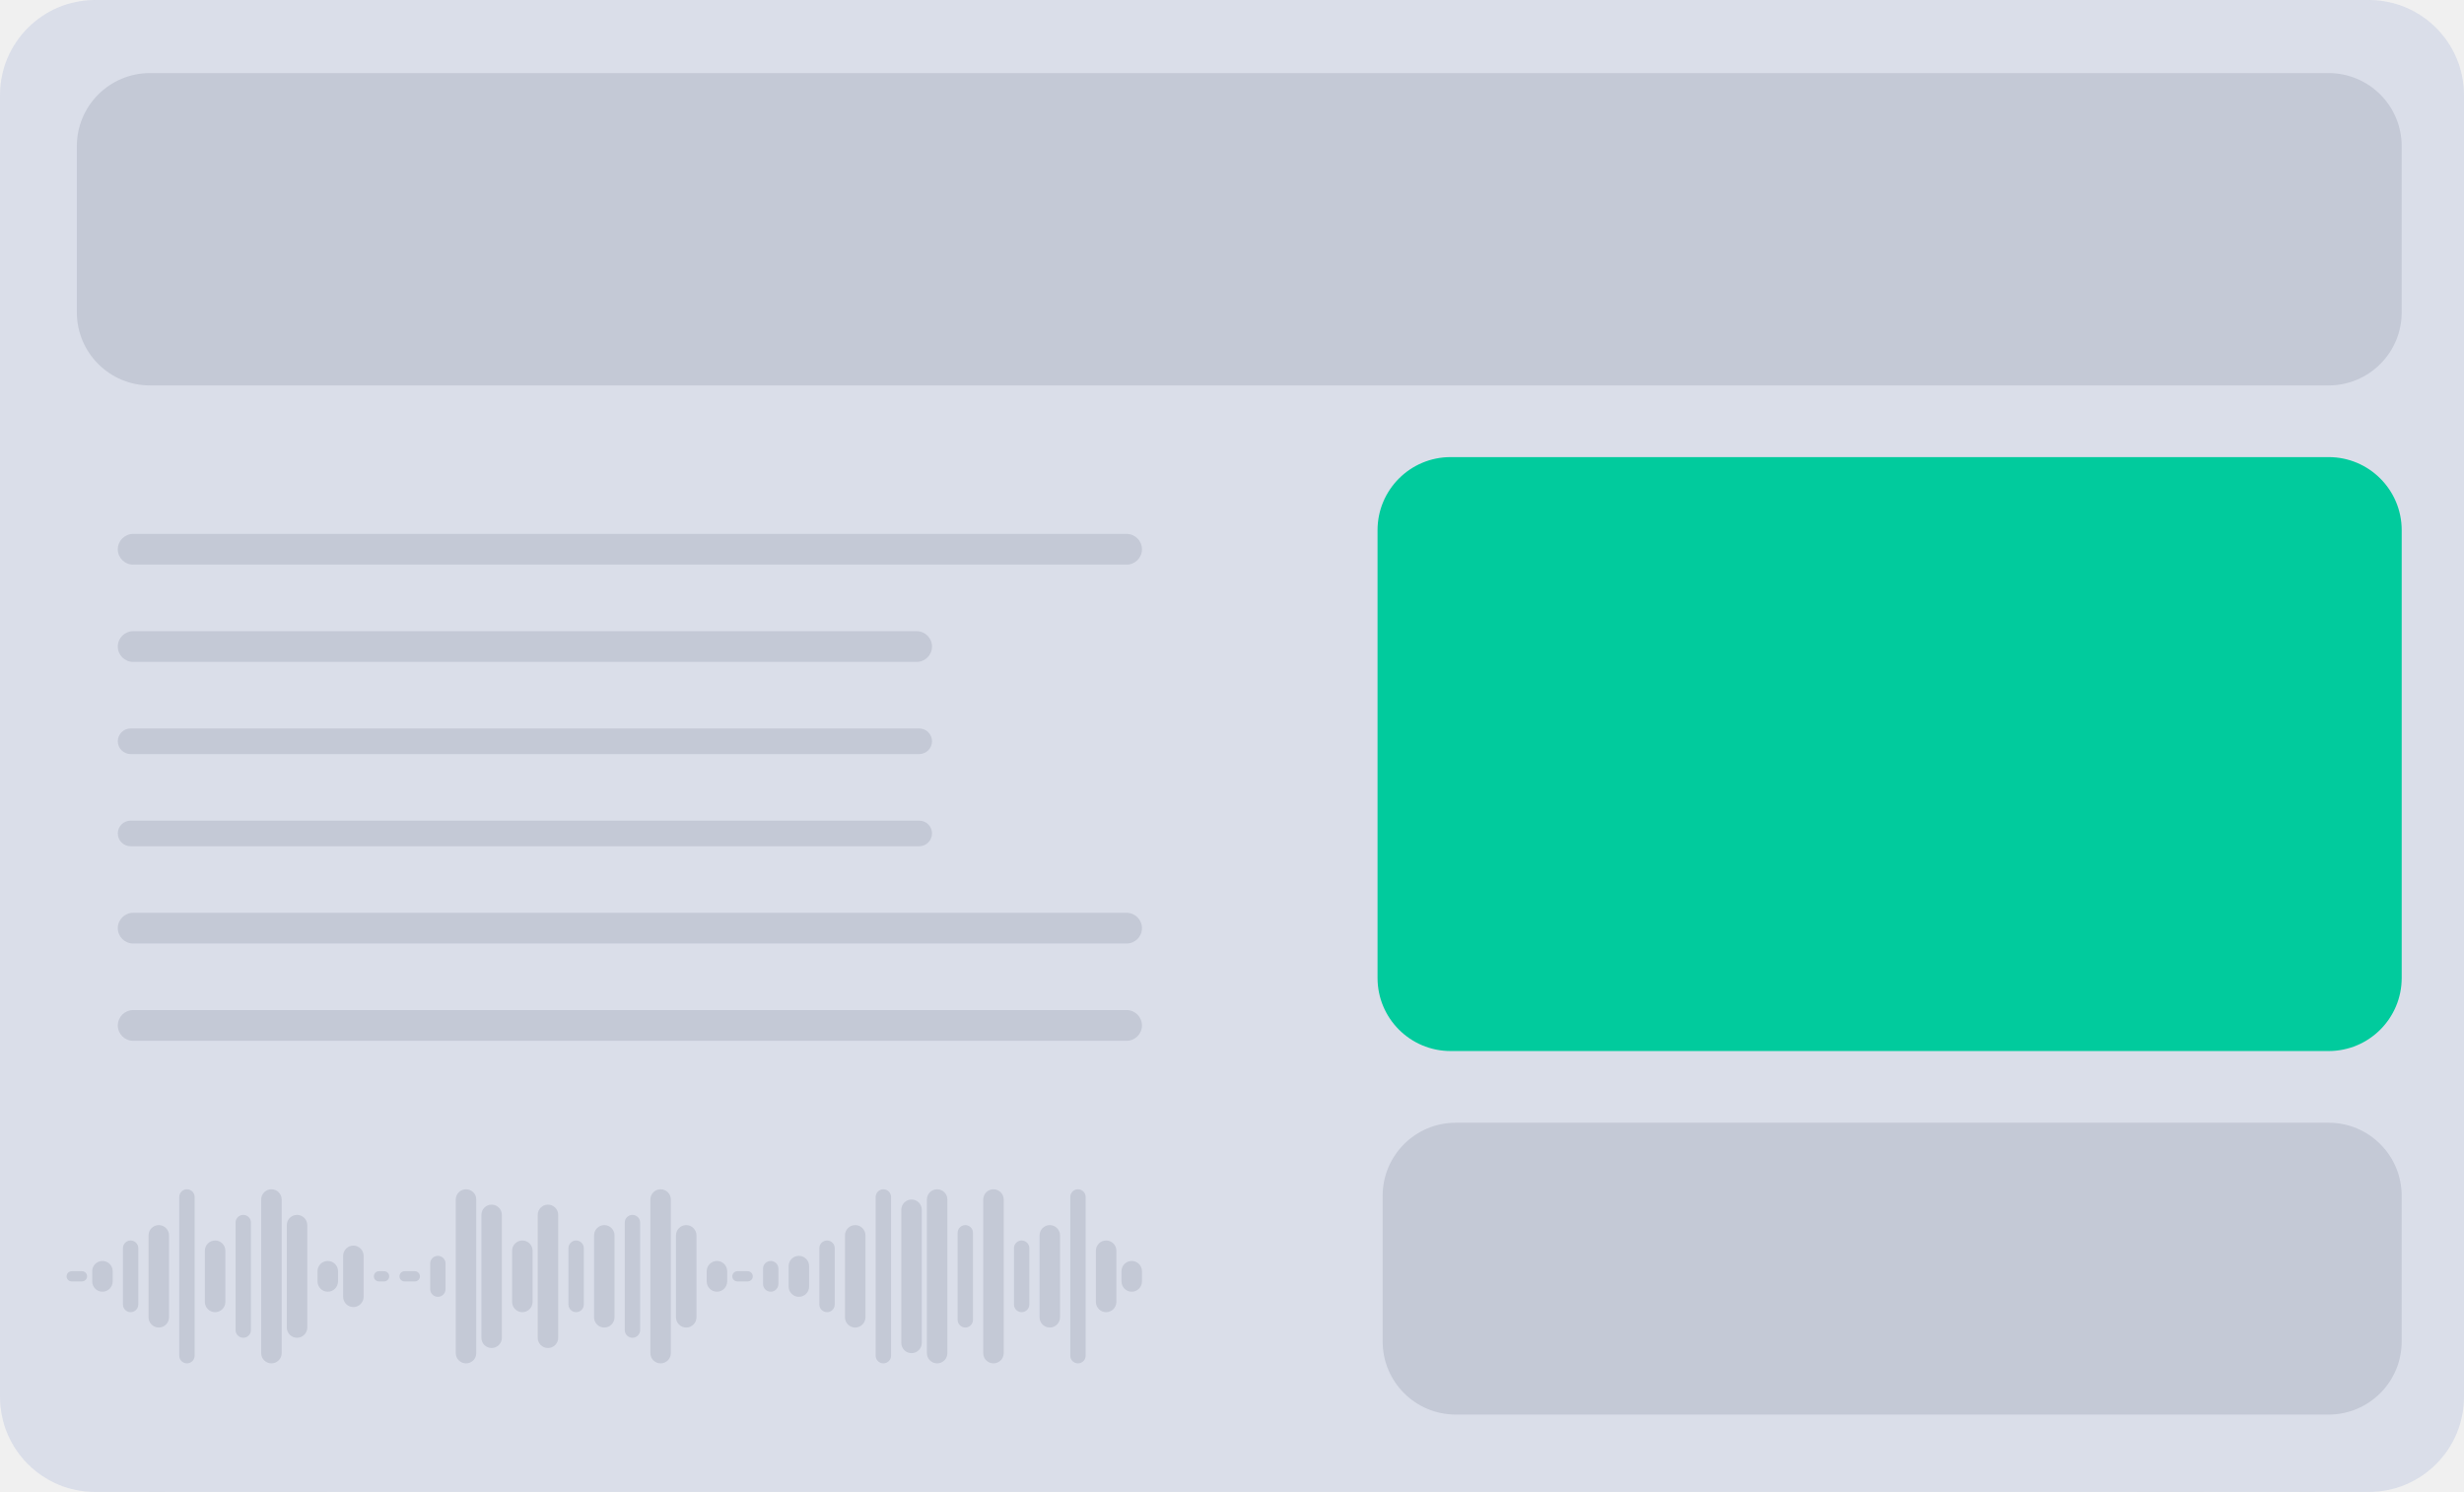
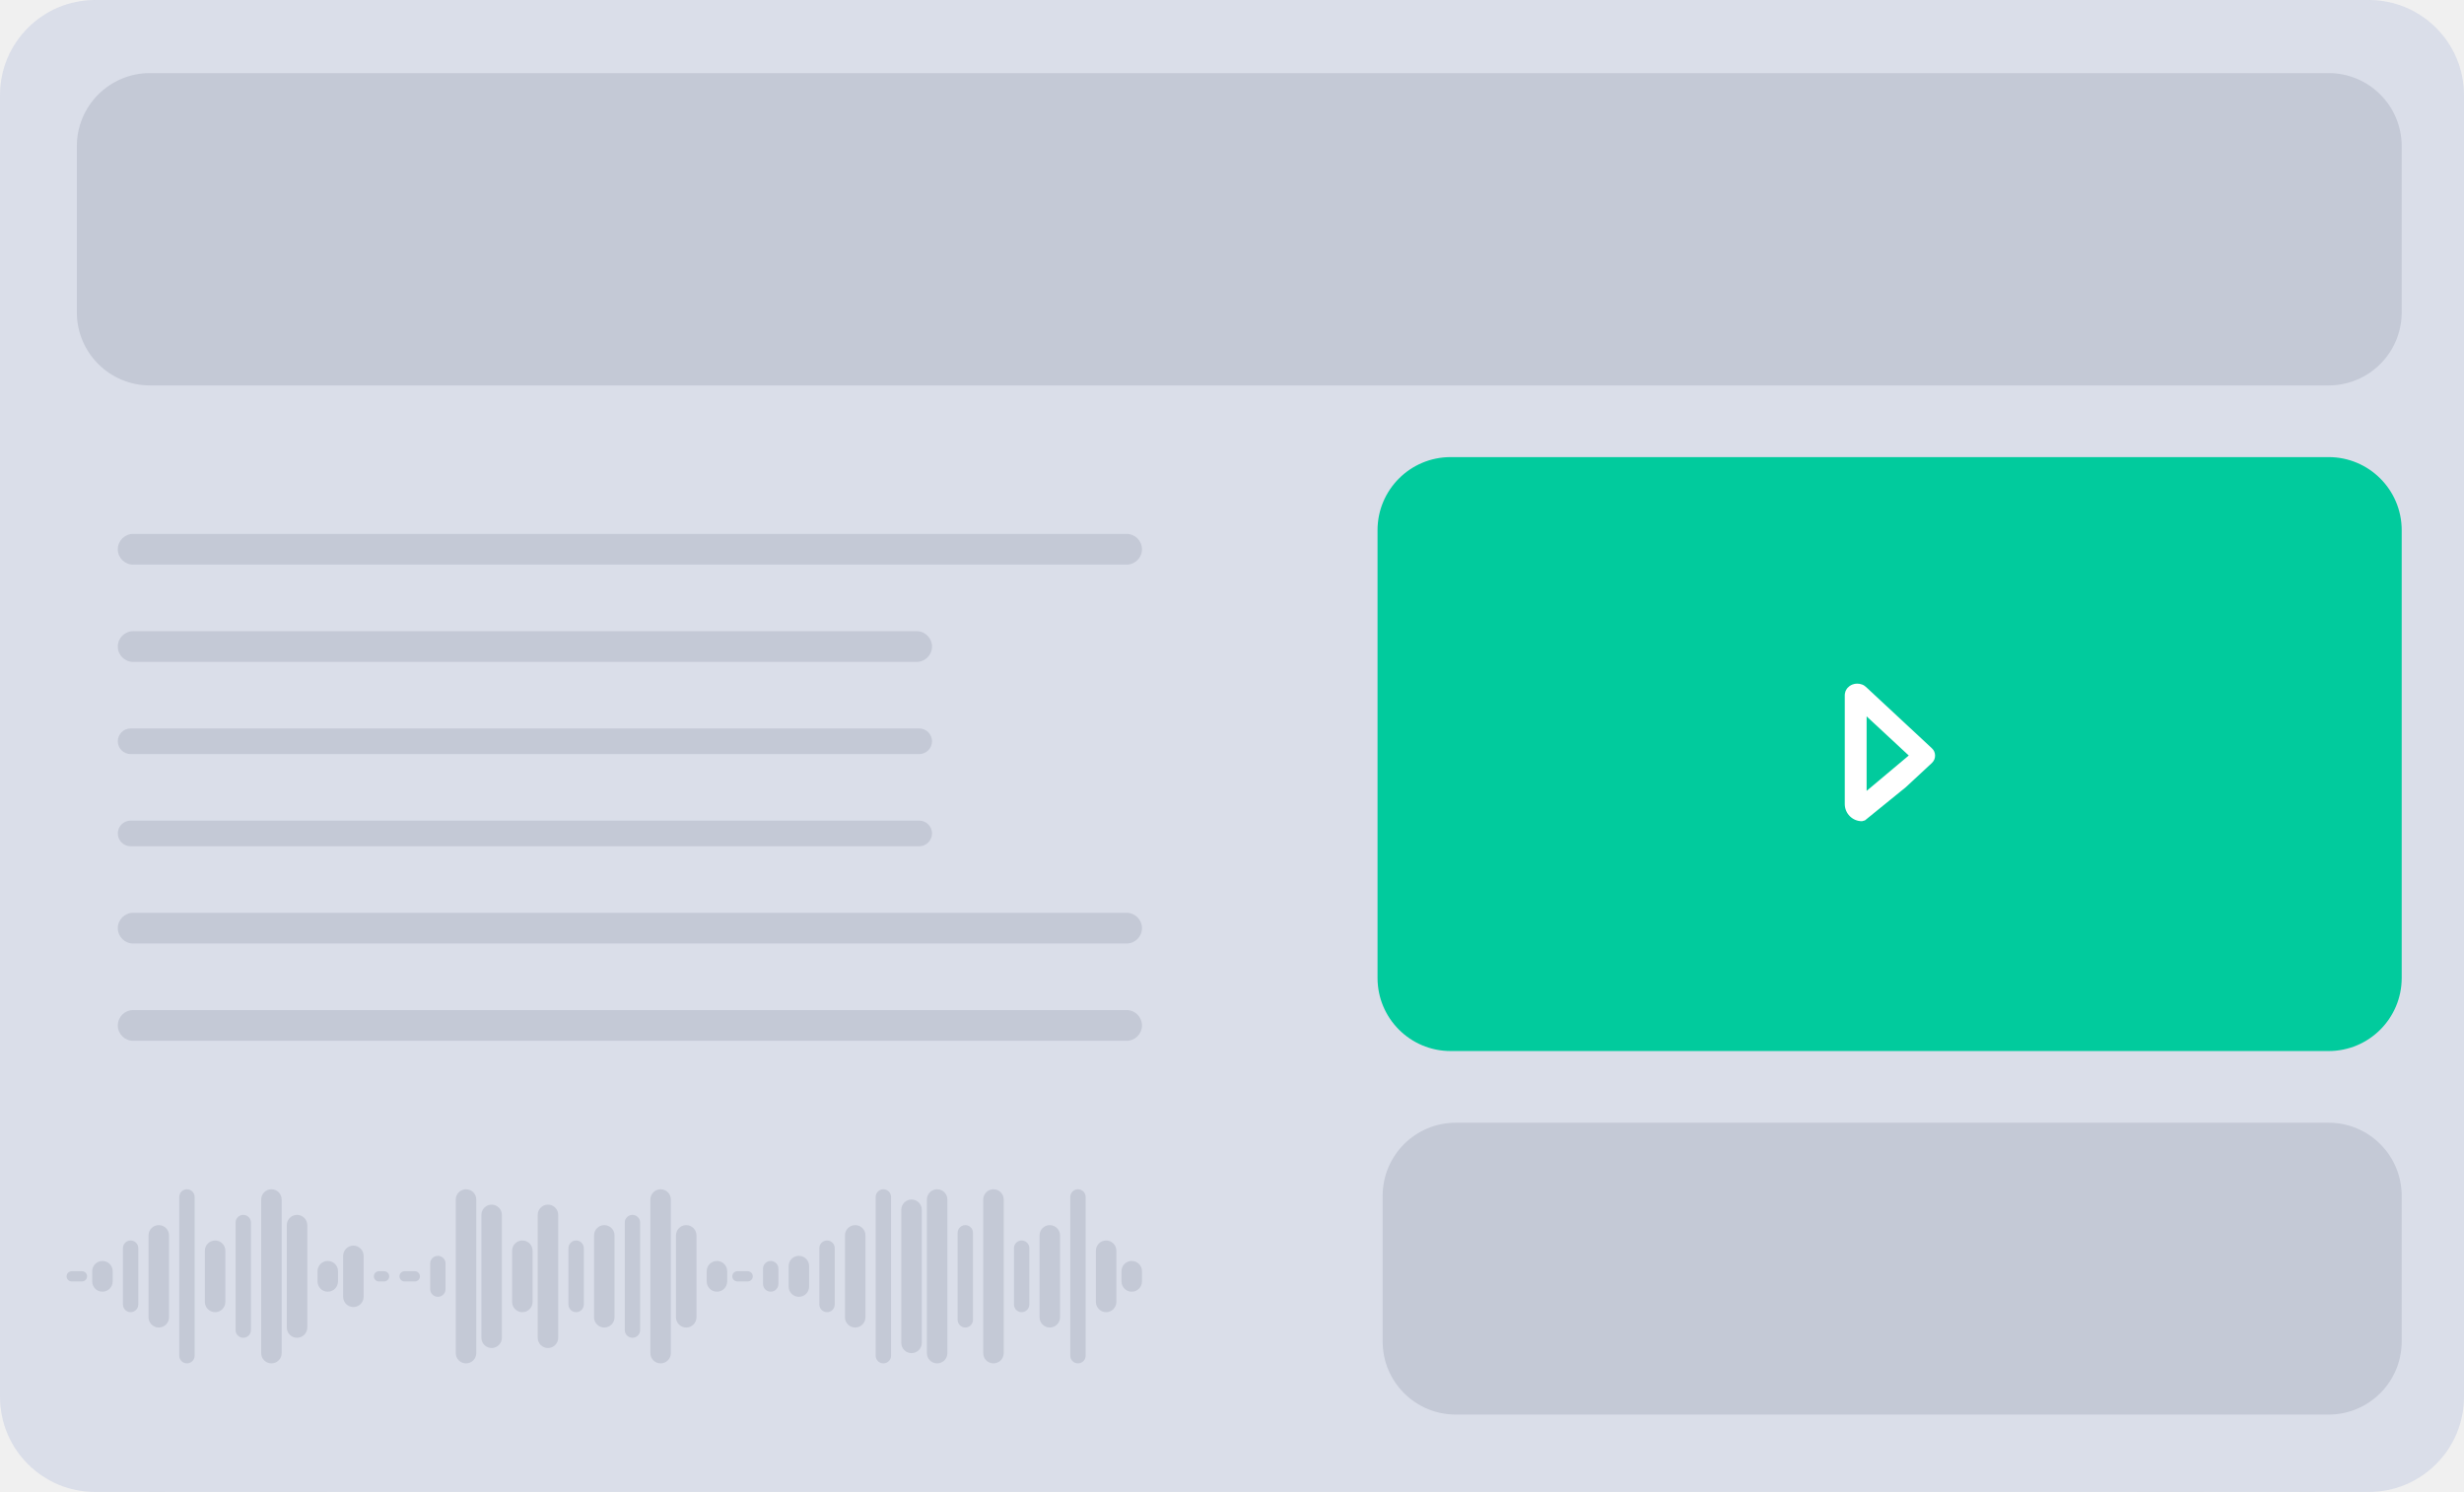
<svg xmlns="http://www.w3.org/2000/svg" width="573" height="347" viewBox="0 0 573 347" fill="none">
  <g filter="url(#filter0_b)">
    <rect width="573" height="347" rx="22.132" fill="#DADEE9" />
  </g>
  <path d="M15.489 296.847C15.489 296.19 16.022 295.656 16.679 295.656H19.061C19.719 295.656 20.252 296.19 20.252 296.847C20.252 297.505 19.719 298.038 19.061 298.038H16.679C16.022 298.038 15.489 297.505 15.489 296.847Z" fill="#C4C9D6" />
  <path d="M222.695 286.725C222.695 285.739 223.494 284.939 224.481 284.939C225.467 284.939 226.267 285.739 226.267 286.725V306.969C226.267 307.956 225.467 308.756 224.481 308.756C223.494 308.756 222.695 307.956 222.695 306.969V286.725Z" fill="#C4C9D6" />
  <path d="M119.092 290.893C119.092 289.578 120.158 288.511 121.473 288.511C122.789 288.511 123.855 289.578 123.855 290.893V302.802C123.855 304.117 122.789 305.183 121.473 305.183C120.158 305.183 119.092 304.117 119.092 302.802V290.893Z" fill="#C4C9D6" />
  <path d="M66.695 284.939C66.695 283.624 67.761 282.557 69.076 282.557C70.392 282.557 71.458 283.624 71.458 284.939V308.756C71.458 310.071 70.392 311.137 69.076 311.137C67.761 311.137 66.695 310.071 66.695 308.756V284.939Z" fill="#C4C9D6" />
  <path d="M170.298 296.847C170.298 296.19 170.831 295.656 171.489 295.656H173.87C174.528 295.656 175.061 296.19 175.061 296.847C175.061 297.505 174.528 298.038 173.87 298.038H171.489C170.831 298.038 170.298 297.505 170.298 296.847Z" fill="#C4C9D6" />
  <path d="M41.687 278.389C41.687 277.403 42.487 276.603 43.473 276.603C44.46 276.603 45.26 277.403 45.26 278.389V315.305C45.26 316.292 44.46 317.092 43.473 317.092C42.487 317.092 41.687 316.292 41.687 315.305V278.389Z" fill="#C4C9D6" />
  <path d="M248.893 278.389C248.893 277.403 249.693 276.603 250.679 276.603C251.666 276.603 252.466 277.403 252.466 278.389V315.305C252.466 316.292 251.666 317.092 250.679 317.092C249.693 317.092 248.893 316.292 248.893 315.305V278.389Z" fill="#C4C9D6" />
  <path d="M145.29 284.343C145.29 283.357 146.09 282.557 147.076 282.557C148.063 282.557 148.863 283.357 148.863 284.343V309.351C148.863 310.338 148.063 311.137 147.076 311.137C146.09 311.137 145.29 310.338 145.29 309.351V284.343Z" fill="#C4C9D6" />
  <path d="M92.893 296.847C92.893 296.19 93.426 295.656 94.084 295.656H96.466C97.123 295.656 97.656 296.19 97.656 296.847C97.656 297.505 97.123 298.038 96.466 298.038H94.084C93.426 298.038 92.893 297.505 92.893 296.847Z" fill="#C4C9D6" />
  <path d="M196.496 287.321C196.496 286.005 197.562 284.939 198.878 284.939C200.193 284.939 201.26 286.005 201.26 287.321V306.374C201.26 307.689 200.193 308.756 198.878 308.756C197.562 308.756 196.496 307.689 196.496 306.374V287.321Z" fill="#C4C9D6" />
  <path d="M21.443 295.656C21.443 294.341 22.509 293.275 23.824 293.275C25.14 293.275 26.206 294.341 26.206 295.656V298.038C26.206 299.354 25.14 300.42 23.824 300.42C22.509 300.42 21.443 299.354 21.443 298.038V295.656Z" fill="#C4C9D6" />
  <path d="M228.649 278.985C228.649 277.669 229.715 276.603 231.031 276.603C232.346 276.603 233.412 277.669 233.412 278.985V314.71C233.412 316.025 232.346 317.092 231.031 317.092C229.715 317.092 228.649 316.025 228.649 314.71V278.985Z" fill="#C4C9D6" />
  <path d="M125.046 282.557C125.046 281.242 126.112 280.176 127.427 280.176C128.743 280.176 129.809 281.242 129.809 282.557V311.137C129.809 312.453 128.743 313.519 127.427 313.519C126.112 313.519 125.046 312.453 125.046 311.137V282.557Z" fill="#C4C9D6" />
  <path d="M73.84 295.656C73.84 294.341 74.906 293.275 76.221 293.275C77.537 293.275 78.603 294.341 78.603 295.656V298.038C78.603 299.354 77.537 300.42 76.221 300.42C74.906 300.42 73.84 299.354 73.84 298.038V295.656Z" fill="#C4C9D6" />
  <path d="M177.443 295.061C177.443 294.075 178.242 293.275 179.229 293.275C180.216 293.275 181.015 294.075 181.015 295.061V298.634C181.015 299.62 180.216 300.42 179.229 300.42C178.242 300.42 177.443 299.62 177.443 298.634V295.061Z" fill="#C4C9D6" />
  <path d="M47.641 290.893C47.641 289.578 48.708 288.511 50.023 288.511C51.338 288.511 52.405 289.578 52.405 290.893V302.802C52.405 304.117 51.338 305.183 50.023 305.183C48.708 305.183 47.641 304.117 47.641 302.802V290.893Z" fill="#C4C9D6" />
  <path d="M254.847 290.893C254.847 289.578 255.914 288.511 257.229 288.511C258.544 288.511 259.611 289.578 259.611 290.893V302.802C259.611 304.117 258.544 305.183 257.229 305.183C255.914 305.183 254.847 304.117 254.847 302.802V290.893Z" fill="#C4C9D6" />
  <path d="M151.244 278.985C151.244 277.669 152.311 276.603 153.626 276.603C154.941 276.603 156.008 277.669 156.008 278.985V314.71C156.008 316.025 154.941 317.092 153.626 317.092C152.311 317.092 151.244 316.025 151.244 314.71V278.985Z" fill="#C4C9D6" />
  <path d="M100.038 293.87C100.038 292.884 100.838 292.084 101.824 292.084C102.811 292.084 103.611 292.884 103.611 293.87V299.824C103.611 300.811 102.811 301.611 101.824 301.611C100.838 301.611 100.038 300.811 100.038 299.824V293.87Z" fill="#C4C9D6" />
  <path d="M203.641 278.389C203.641 277.403 204.441 276.603 205.427 276.603C206.414 276.603 207.214 277.403 207.214 278.389V315.305C207.214 316.292 206.414 317.092 205.427 317.092C204.441 317.092 203.641 316.292 203.641 315.305V278.389Z" fill="#C4C9D6" />
  <path d="M28.588 290.298C28.588 289.311 29.387 288.511 30.374 288.511C31.36 288.511 32.16 289.311 32.16 290.298V303.397C32.16 304.383 31.36 305.183 30.374 305.183C29.387 305.183 28.588 304.383 28.588 303.397V290.298Z" fill="#C4C9D6" />
  <path d="M235.794 290.298C235.794 289.311 236.594 288.511 237.58 288.511C238.567 288.511 239.366 289.311 239.366 290.298V303.397C239.366 304.383 238.567 305.183 237.58 305.183C236.594 305.183 235.794 304.383 235.794 303.397V290.298Z" fill="#C4C9D6" />
  <path d="M132.191 290.298C132.191 289.311 132.991 288.511 133.977 288.511C134.964 288.511 135.763 289.311 135.763 290.298V303.397C135.763 304.383 134.964 305.183 133.977 305.183C132.991 305.183 132.191 304.383 132.191 303.397V290.298Z" fill="#C4C9D6" />
  <path d="M79.794 292.084C79.794 290.769 80.86 289.702 82.176 289.702C83.491 289.702 84.557 290.769 84.557 292.084V301.611C84.557 302.926 83.491 303.992 82.176 303.992C80.86 303.992 79.794 302.926 79.794 301.611V292.084Z" fill="#C4C9D6" />
  <path d="M183.397 294.466C183.397 293.15 184.463 292.084 185.779 292.084C187.094 292.084 188.16 293.15 188.16 294.466V299.229C188.16 300.544 187.094 301.611 185.779 301.611C184.463 301.611 183.397 300.544 183.397 299.229V294.466Z" fill="#C4C9D6" />
  <path d="M54.786 284.343C54.786 283.357 55.586 282.557 56.572 282.557C57.559 282.557 58.359 283.357 58.359 284.343V309.351C58.359 310.338 57.559 311.137 56.572 311.137C55.586 311.137 54.786 310.338 54.786 309.351V284.343Z" fill="#C4C9D6" />
  <path d="M260.802 295.656C260.802 294.341 261.868 293.275 263.183 293.275C264.499 293.275 265.565 294.341 265.565 295.656V298.038C265.565 299.354 264.499 300.42 263.183 300.42C261.868 300.42 260.802 299.354 260.802 298.038V295.656Z" fill="#C4C9D6" />
  <path d="M157.198 287.321C157.198 286.005 158.265 284.939 159.58 284.939C160.896 284.939 161.962 286.005 161.962 287.321V306.374C161.962 307.689 160.896 308.756 159.58 308.756C158.265 308.756 157.198 307.689 157.198 306.374V287.321Z" fill="#C4C9D6" />
  <path d="M105.992 278.985C105.992 277.669 107.059 276.603 108.374 276.603C109.689 276.603 110.756 277.669 110.756 278.985V314.71C110.756 316.025 109.689 317.092 108.374 317.092C107.059 317.092 105.992 316.025 105.992 314.71V278.985Z" fill="#C4C9D6" />
  <path d="M209.595 281.366C209.595 280.051 210.662 278.985 211.977 278.985C213.292 278.985 214.359 280.051 214.359 281.366V312.328C214.359 313.644 213.292 314.71 211.977 314.71C210.662 314.71 209.595 313.644 209.595 312.328V281.366Z" fill="#C4C9D6" />
  <path d="M34.542 287.321C34.542 286.005 35.608 284.939 36.924 284.939C38.239 284.939 39.305 286.005 39.305 287.321V306.374C39.305 307.689 38.239 308.756 36.924 308.756C35.608 308.756 34.542 307.689 34.542 306.374V287.321Z" fill="#C4C9D6" />
  <path d="M241.748 287.321C241.748 286.005 242.814 284.939 244.13 284.939C245.445 284.939 246.511 286.005 246.511 287.321V306.374C246.511 307.689 245.445 308.756 244.13 308.756C242.814 308.756 241.748 307.689 241.748 306.374V287.321Z" fill="#C4C9D6" />
  <path d="M138.145 287.321C138.145 286.005 139.211 284.939 140.527 284.939C141.842 284.939 142.908 286.005 142.908 287.321V306.374C142.908 307.689 141.842 308.756 140.527 308.756C139.211 308.756 138.145 307.689 138.145 306.374V287.321Z" fill="#C4C9D6" />
  <path d="M86.939 296.847C86.939 296.19 87.472 295.656 88.13 295.656H89.321C89.978 295.656 90.511 296.19 90.511 296.847C90.511 297.505 89.978 298.038 89.321 298.038H88.13C87.472 298.038 86.939 297.505 86.939 296.847Z" fill="#C4C9D6" />
  <path d="M190.542 290.298C190.542 289.311 191.342 288.511 192.328 288.511C193.315 288.511 194.114 289.311 194.114 290.298V303.397C194.114 304.383 193.315 305.183 192.328 305.183C191.342 305.183 190.542 304.383 190.542 303.397V290.298Z" fill="#C4C9D6" />
  <path d="M60.74 278.985C60.74 277.669 61.807 276.603 63.122 276.603C64.438 276.603 65.504 277.669 65.504 278.985V314.71C65.504 316.025 64.438 317.092 63.122 317.092C61.807 317.092 60.74 316.025 60.74 314.71V278.985Z" fill="#C4C9D6" />
  <path d="M164.343 295.656C164.343 294.341 165.41 293.275 166.725 293.275C168.041 293.275 169.107 294.341 169.107 295.656V298.038C169.107 299.354 168.041 300.42 166.725 300.42C165.41 300.42 164.343 299.354 164.343 298.038V295.656Z" fill="#C4C9D6" />
  <path d="M111.947 282.557C111.947 281.242 113.013 280.176 114.328 280.176C115.644 280.176 116.71 281.242 116.71 282.557V311.137C116.71 312.453 115.644 313.519 114.328 313.519C113.013 313.519 111.947 312.453 111.947 311.137V282.557Z" fill="#C4C9D6" />
  <path d="M215.55 278.985C215.55 277.669 216.616 276.603 217.931 276.603C219.247 276.603 220.313 277.669 220.313 278.985V314.71C220.313 316.025 219.247 317.092 217.931 317.092C216.616 317.092 215.55 316.025 215.55 314.71V278.985Z" fill="#C4C9D6" />
  <rect x="320.344" y="106.313" width="238.168" height="138.137" rx="16.996" fill="#01CB9D" />
  <rect x="27.397" y="124.176" width="238.168" height="7.145" rx="3.573" fill="#C4C9D6" />
  <rect x="27.397" y="146.802" width="189.344" height="7.145" rx="3.573" fill="#C4C9D6" />
  <rect x="27.397" y="169.427" width="189.344" height="5.954" rx="2.977" fill="#C4C9D6" />
  <rect x="27.397" y="190.863" width="189.344" height="5.954" rx="2.977" fill="#C4C9D6" />
  <rect x="27.397" y="212.298" width="238.168" height="7.145" rx="3.573" fill="#C4C9D6" />
  <rect x="27.397" y="234.924" width="238.168" height="7.145" rx="3.573" fill="#C4C9D6" />
  <rect x="321.534" y="261.122" width="236.977" height="67.878" rx="16.996" fill="#C4C9D6" />
  <rect x="17.87" y="17" width="540.641" height="72.641" rx="16.996" fill="#C4C9D6" />
+   <path d="M434.079 190.255V166.614L443.881 175.717L431.44 186.158L432.22 188.579L433 191L433.688 190.807L443.198 183.083L449.257 177.455C449.495 177.207 449.703 176.931 449.822 176.655C449.941 176.352 450 176.048 450 175.745C450 175.441 449.941 175.138 449.822 174.834C449.703 174.531 449.495 174.255 449.257 174.034L449.228 174.007L433.931 159.772C433.663 159.524 433.337 159.303 432.98 159.193C432.624 159.055 432.238 159 431.881 159C431.525 159 431.168 159.055 430.812 159.193C430.574 159.276 430.337 159.414 430.129 159.552C429.802 159.8 429.505 160.103 429.327 160.462C429.208 160.655 429.119 160.848 429.089 161.069C429.03 161.262 429 161.483 429 161.676V187C429 189.209 430.791 191 433 191C434 190.5 434.079 190.669 434.079 190.255Z" fill="white" />
  <defs>
    <filter id="filter0_b" x="-88.528" y="-88.528" width="750.056" height="524.056" filterUnits="userSpaceOnUse" color-interpolation-filters="sRGB">
      <feFlood flood-opacity="0" result="BackgroundImageFix" />
      <feGaussianBlur in="BackgroundImage" stdDeviation="44.264" />
      <feComposite in2="SourceAlpha" operator="in" result="effect1_backgroundBlur" />
      <feBlend mode="normal" in="SourceGraphic" in2="effect1_backgroundBlur" result="shape" />
    </filter>
  </defs>
</svg>
